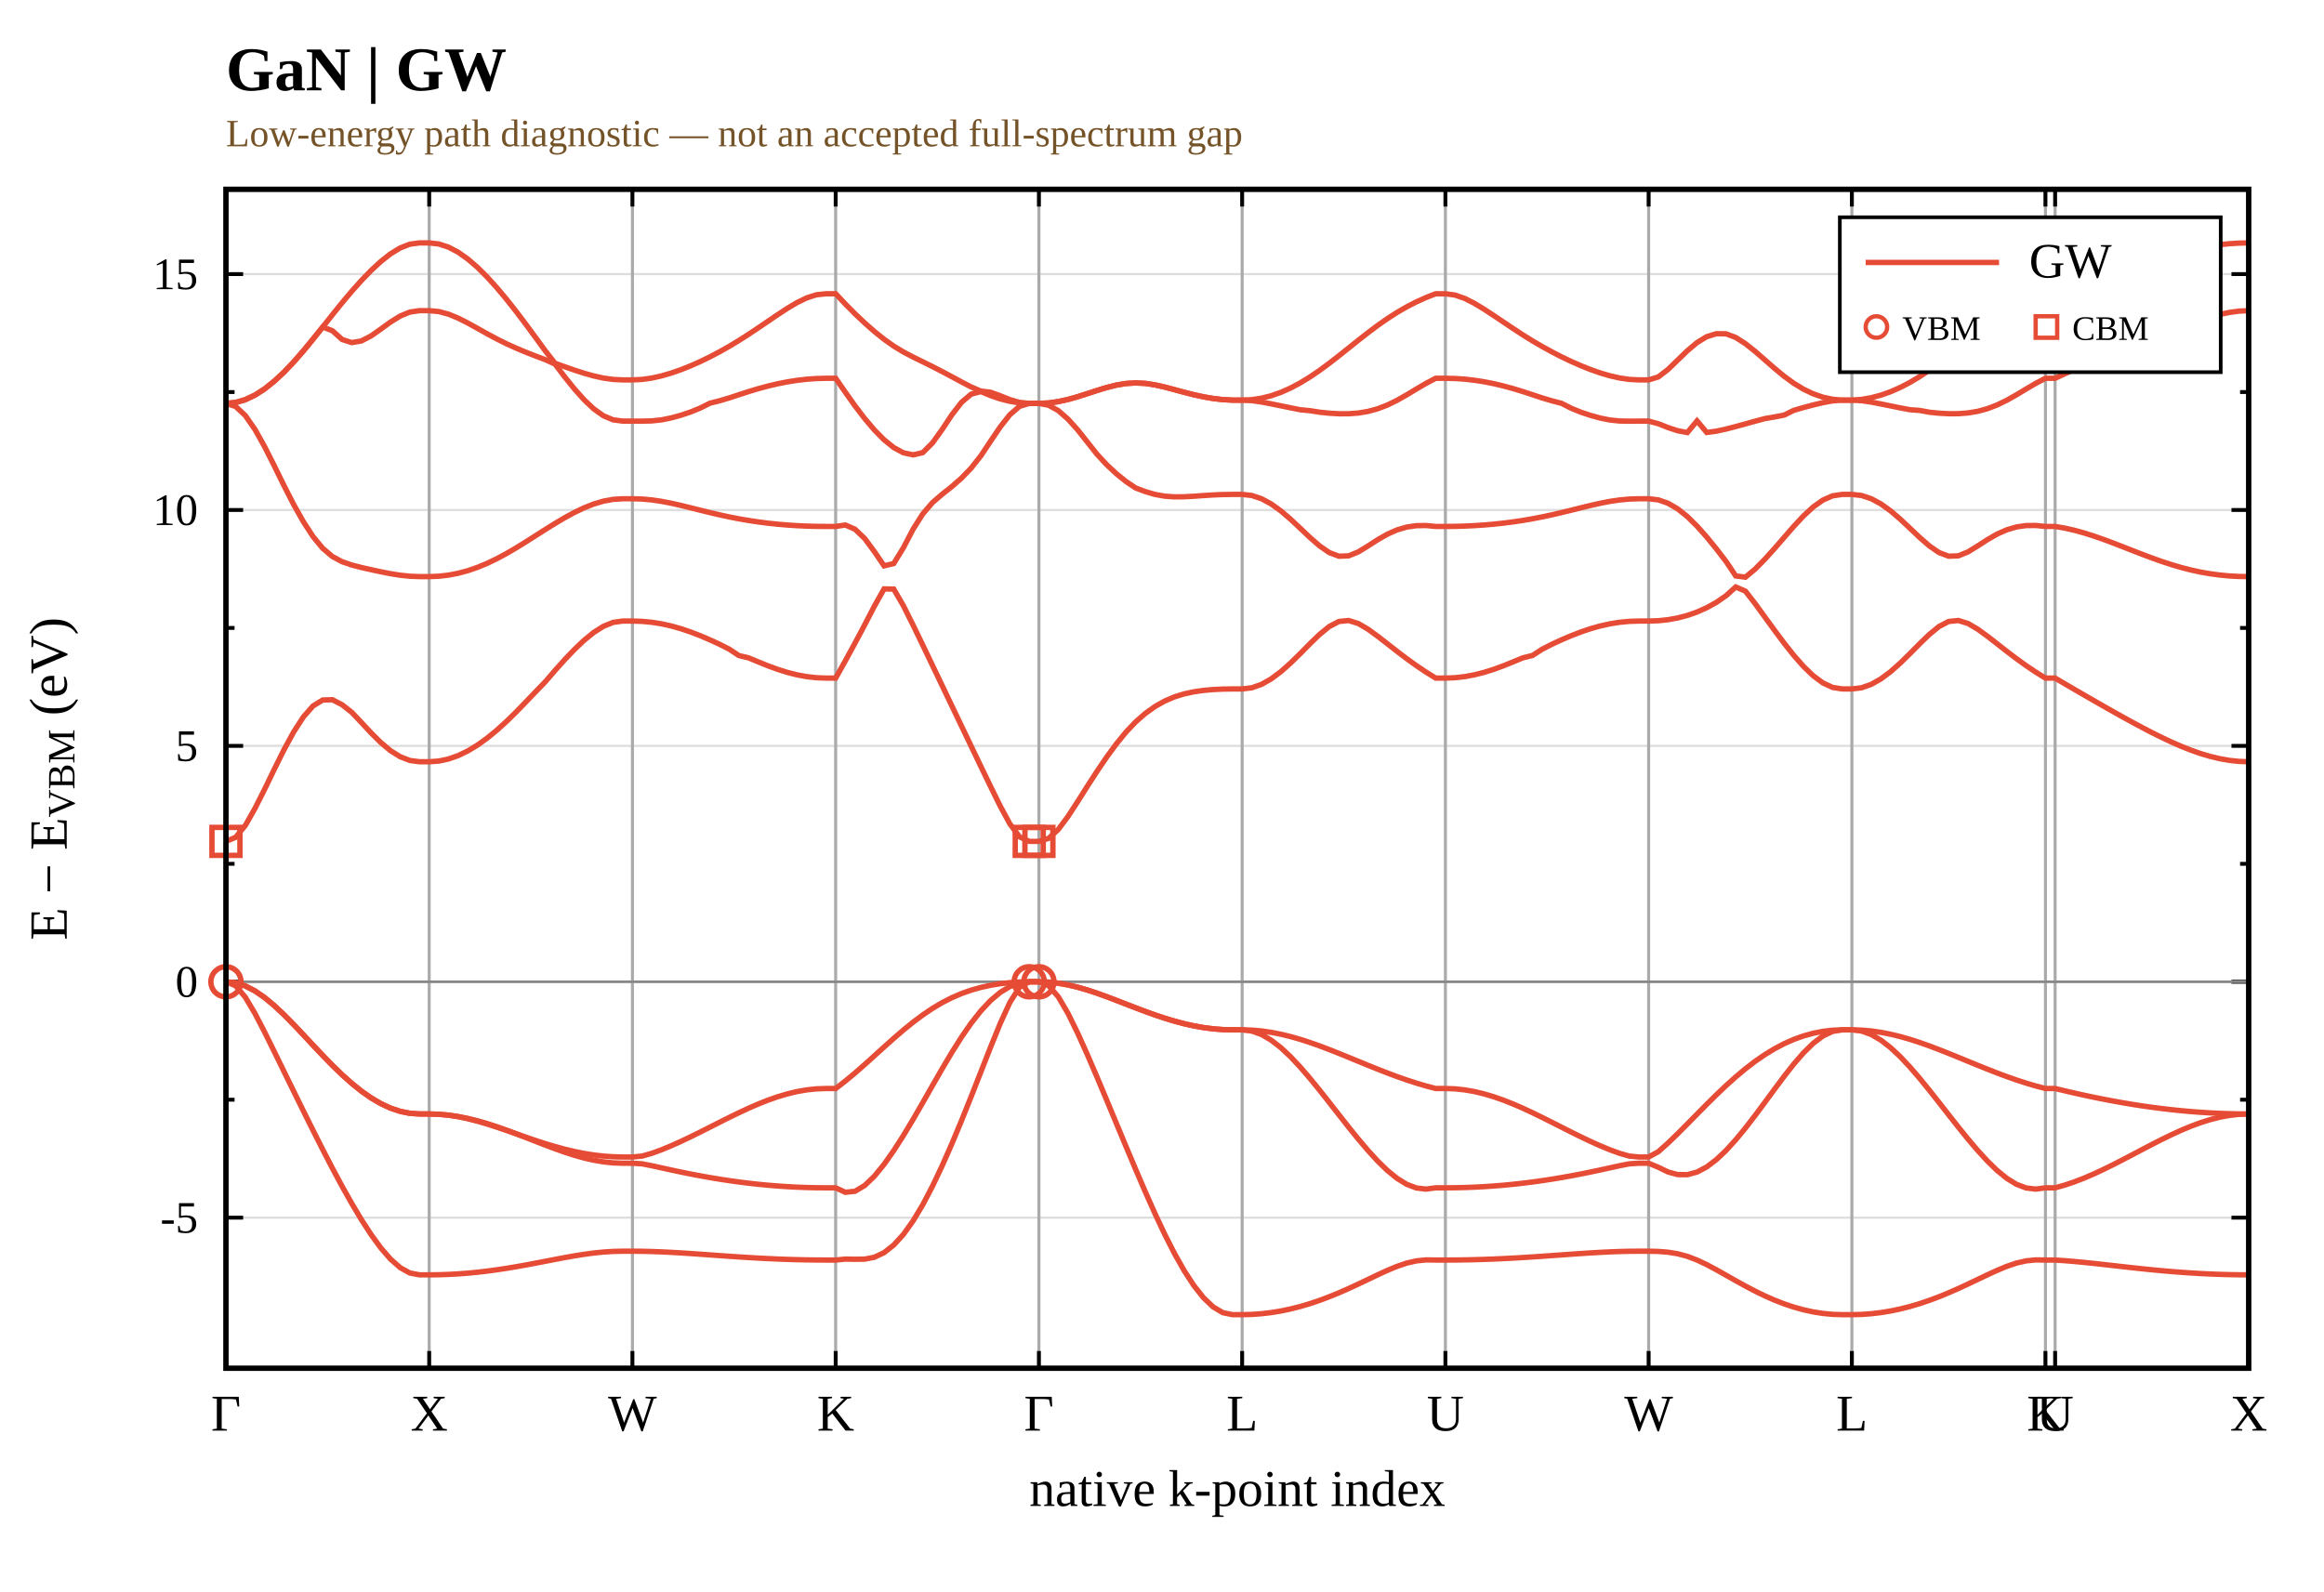
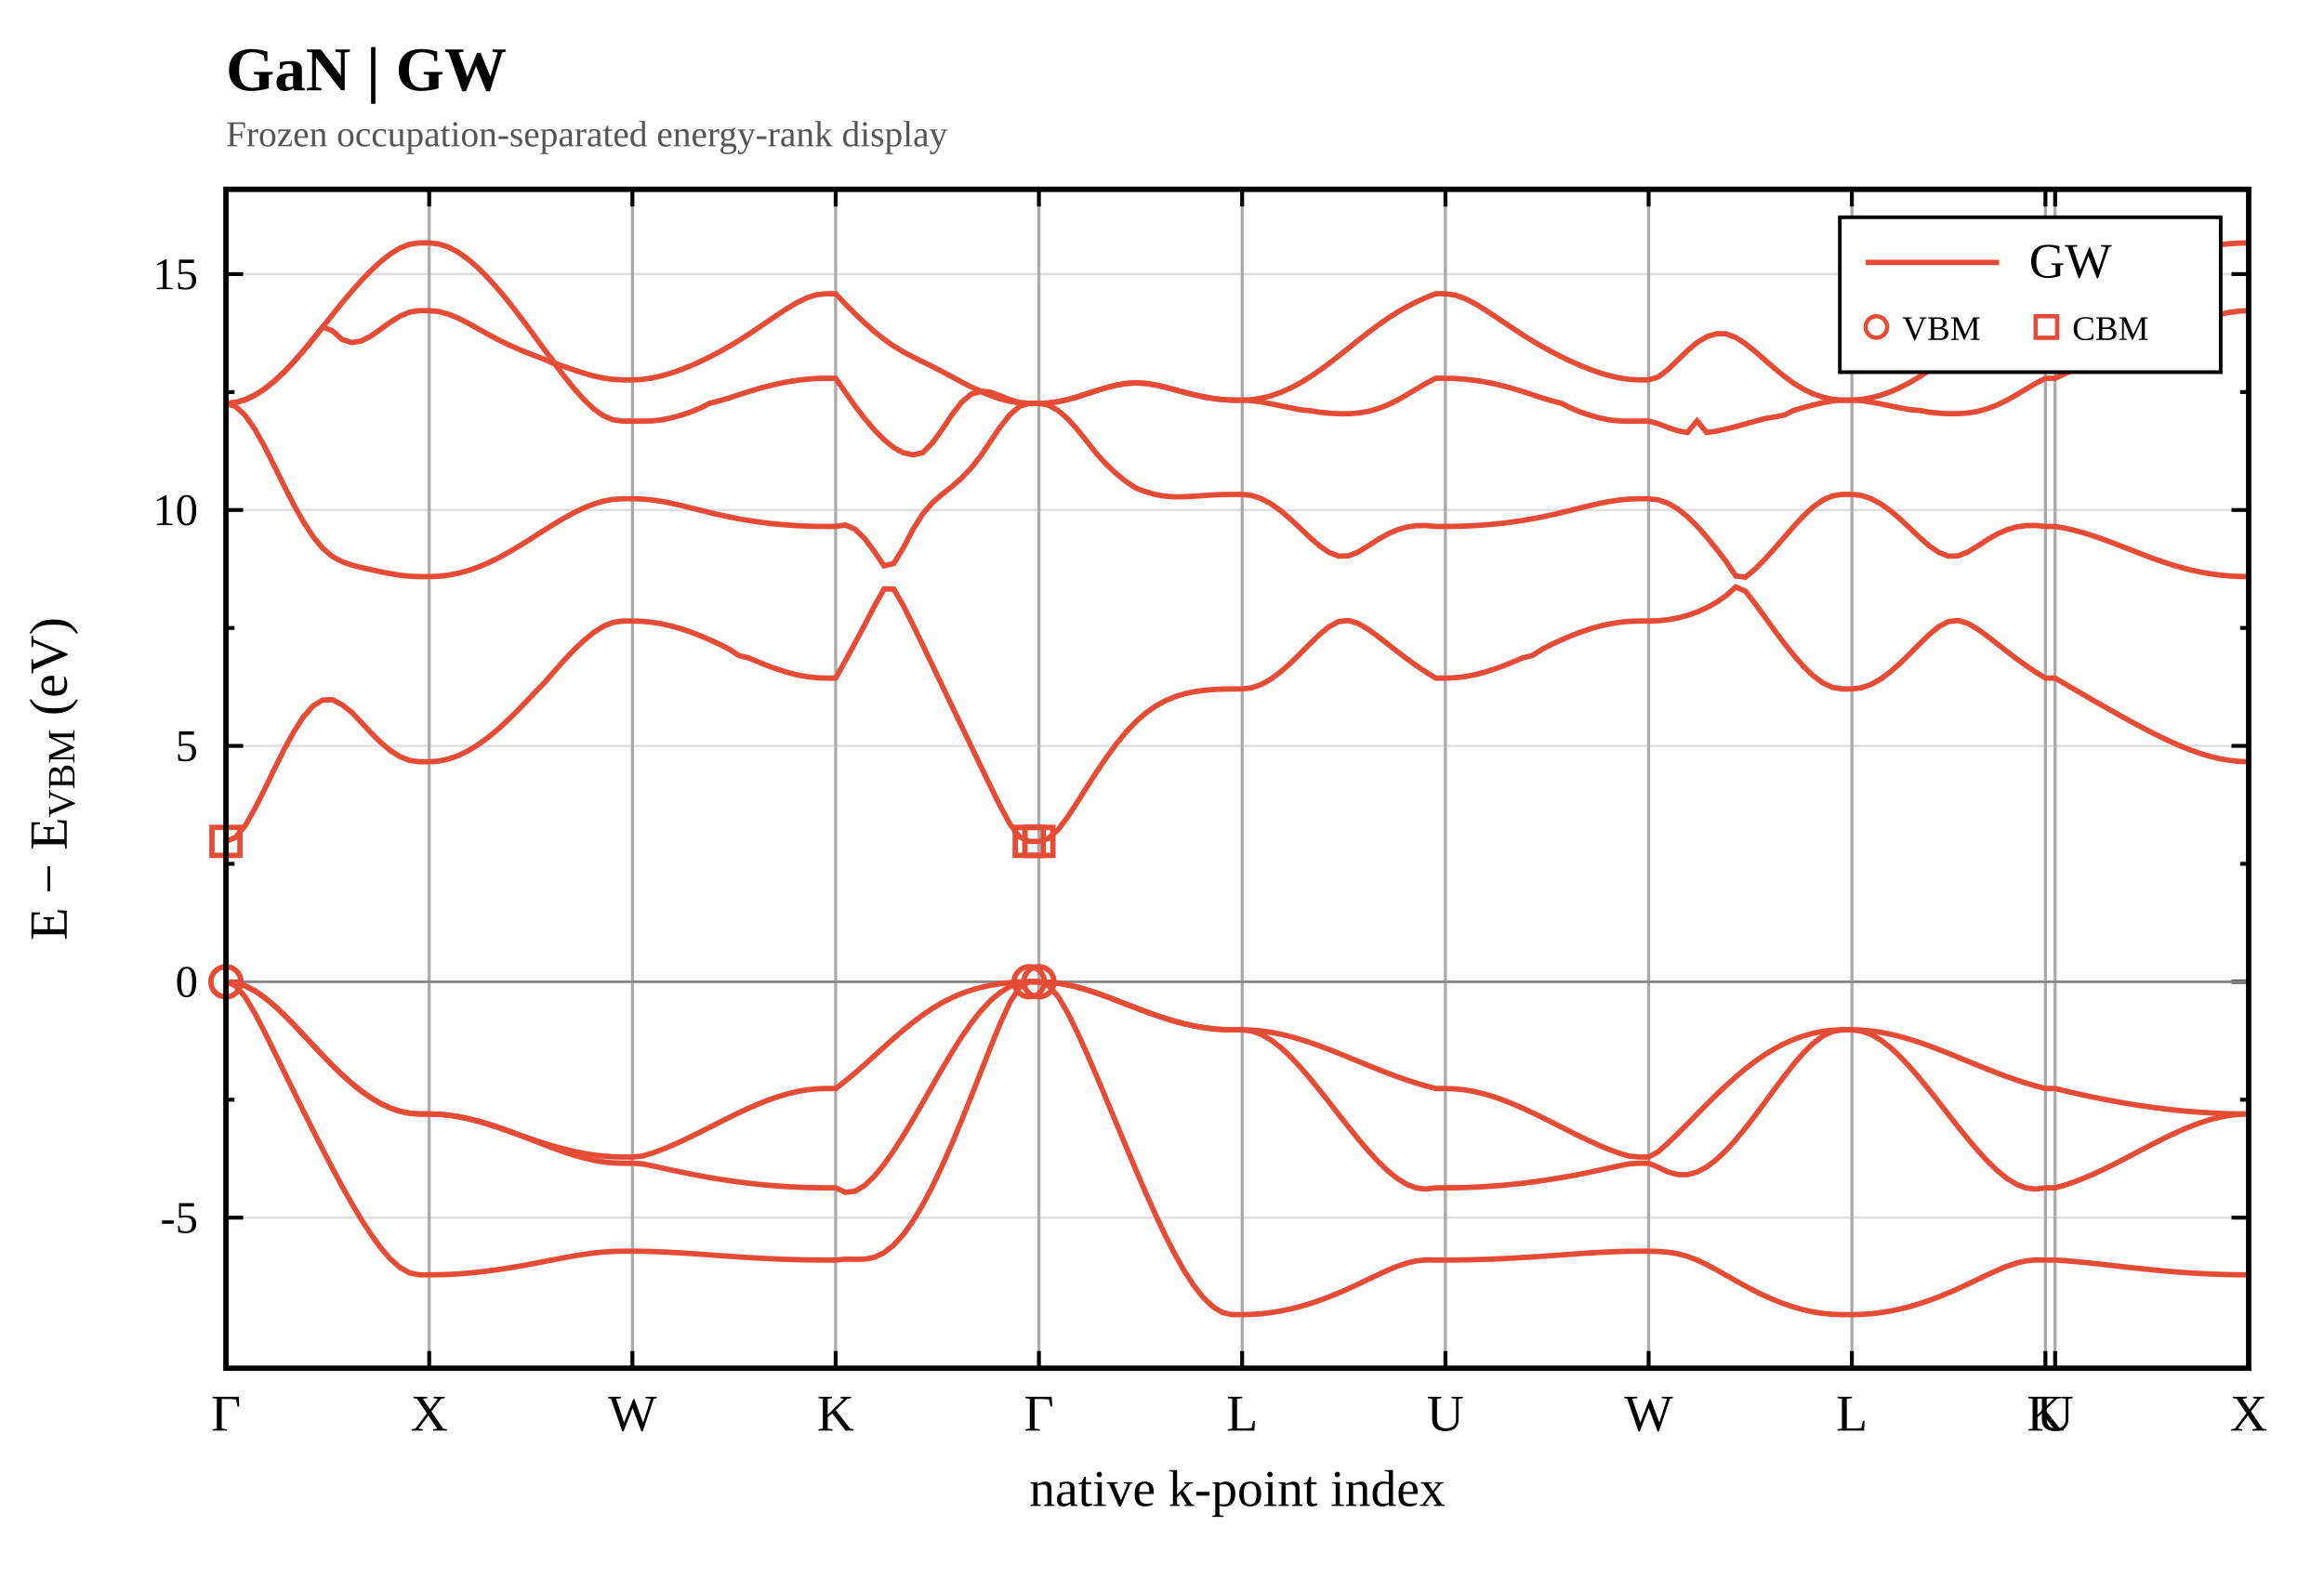
<svg xmlns="http://www.w3.org/2000/svg" width="1080" height="740" viewBox="0 0 1080 740">
  <rect width="100%" height="100%" fill="white" />
  <text x="105" y="42" font-family="Times New Roman, DejaVu Serif, serif" font-size="29" font-weight="bold">GaN | GW</text>
  <defs>
    <clipPath id="frontier-clip">
      <rect x="105" y="88" width="940" height="548" />
    </clipPath>
  </defs>
-   <text id="diagnostic-warning" x="105" y="68" font-family="Times New Roman, DejaVu Serif, serif" font-size="18" fill="#755328">Low-energy path diagnostic — not an accepted full-spectrum gap</text>
+   <text x="105" y="68" font-family="Times New Roman, DejaVu Serif, serif" font-size="17" fill="#555555">Frozen occupation-separated energy-rank display</text>
  <line x1="105" y1="566.010" x2="1045" y2="566.010" stroke="#dddddd" stroke-width="1" />
  <text x="92" y="573.010" text-anchor="end" font-family="Times New Roman, DejaVu Serif, serif" font-size="21">-5</text>
  <line x1="105" y1="566.010" x2="113" y2="566.010" stroke="black" stroke-width="1.8" />
  <line x1="1045" y1="566.010" x2="1037" y2="566.010" stroke="black" stroke-width="1.8" />
  <line x1="105" y1="511.185" x2="109" y2="511.185" stroke="black" stroke-width="1.8" />
  <line x1="1045" y1="511.185" x2="1041" y2="511.185" stroke="black" stroke-width="1.8" />
  <line x1="105" y1="456.360" x2="1045" y2="456.360" stroke="#dddddd" stroke-width="1" />
  <text x="92" y="463.360" text-anchor="end" font-family="Times New Roman, DejaVu Serif, serif" font-size="21">0</text>
  <line x1="105" y1="456.360" x2="113" y2="456.360" stroke="black" stroke-width="1.8" />
  <line x1="1045" y1="456.360" x2="1037" y2="456.360" stroke="black" stroke-width="1.8" />
  <line x1="105" y1="401.534" x2="109" y2="401.534" stroke="black" stroke-width="1.8" />
  <line x1="1045" y1="401.534" x2="1041" y2="401.534" stroke="black" stroke-width="1.8" />
  <line x1="105" y1="346.709" x2="1045" y2="346.709" stroke="#dddddd" stroke-width="1" />
  <text x="92" y="353.709" text-anchor="end" font-family="Times New Roman, DejaVu Serif, serif" font-size="21">5</text>
  <line x1="105" y1="346.709" x2="113" y2="346.709" stroke="black" stroke-width="1.8" />
  <line x1="1045" y1="346.709" x2="1037" y2="346.709" stroke="black" stroke-width="1.8" />
  <line x1="105" y1="291.884" x2="109" y2="291.884" stroke="black" stroke-width="1.8" />
  <line x1="1045" y1="291.884" x2="1041" y2="291.884" stroke="black" stroke-width="1.8" />
  <line x1="105" y1="237.058" x2="1045" y2="237.058" stroke="#dddddd" stroke-width="1" />
  <text x="92" y="244.058" text-anchor="end" font-family="Times New Roman, DejaVu Serif, serif" font-size="21">10</text>
  <line x1="105" y1="237.058" x2="113" y2="237.058" stroke="black" stroke-width="1.8" />
  <line x1="1045" y1="237.058" x2="1037" y2="237.058" stroke="black" stroke-width="1.8" />
  <line x1="105" y1="182.233" x2="109" y2="182.233" stroke="black" stroke-width="1.8" />
  <line x1="1045" y1="182.233" x2="1041" y2="182.233" stroke="black" stroke-width="1.8" />
  <line x1="105" y1="127.408" x2="1045" y2="127.408" stroke="#dddddd" stroke-width="1" />
  <text x="92" y="134.408" text-anchor="end" font-family="Times New Roman, DejaVu Serif, serif" font-size="21">15</text>
  <line x1="105" y1="127.408" x2="113" y2="127.408" stroke="black" stroke-width="1.8" />
  <line x1="1045" y1="127.408" x2="1037" y2="127.408" stroke="black" stroke-width="1.8" />
  <line x1="105.000" y1="88" x2="105.000" y2="636" stroke="#aaaaaa" stroke-width="1.4" />
  <text x="105.000" y="665" text-anchor="middle" font-family="Times New Roman, DejaVu Serif, serif" font-size="24">Γ</text>
  <line x1="105.000" y1="88" x2="105.000" y2="96" stroke="black" stroke-width="1.8" />
  <line x1="105.000" y1="636" x2="105.000" y2="628" stroke="black" stroke-width="1.8" />
  <line x1="199.450" y1="88" x2="199.450" y2="636" stroke="#aaaaaa" stroke-width="1.4" />
  <text x="199.450" y="665" text-anchor="middle" font-family="Times New Roman, DejaVu Serif, serif" font-size="24">X</text>
  <line x1="199.450" y1="88" x2="199.450" y2="96" stroke="black" stroke-width="1.8" />
  <line x1="199.450" y1="636" x2="199.450" y2="628" stroke="black" stroke-width="1.8" />
  <line x1="293.900" y1="88" x2="293.900" y2="636" stroke="#aaaaaa" stroke-width="1.4" />
  <text x="293.900" y="665" text-anchor="middle" font-family="Times New Roman, DejaVu Serif, serif" font-size="24">W</text>
  <line x1="293.900" y1="88" x2="293.900" y2="96" stroke="black" stroke-width="1.8" />
  <line x1="293.900" y1="636" x2="293.900" y2="628" stroke="black" stroke-width="1.8" />
  <line x1="388.349" y1="88" x2="388.349" y2="636" stroke="#aaaaaa" stroke-width="1.4" />
  <text x="388.349" y="665" text-anchor="middle" font-family="Times New Roman, DejaVu Serif, serif" font-size="24">K</text>
  <line x1="388.349" y1="88" x2="388.349" y2="96" stroke="black" stroke-width="1.8" />
  <line x1="388.349" y1="636" x2="388.349" y2="628" stroke="black" stroke-width="1.8" />
  <line x1="482.799" y1="88" x2="482.799" y2="636" stroke="#aaaaaa" stroke-width="1.4" />
  <text x="482.799" y="665" text-anchor="middle" font-family="Times New Roman, DejaVu Serif, serif" font-size="24">Γ</text>
  <line x1="482.799" y1="88" x2="482.799" y2="96" stroke="black" stroke-width="1.8" />
  <line x1="482.799" y1="636" x2="482.799" y2="628" stroke="black" stroke-width="1.8" />
  <line x1="577.249" y1="88" x2="577.249" y2="636" stroke="#aaaaaa" stroke-width="1.4" />
  <text x="577.249" y="665" text-anchor="middle" font-family="Times New Roman, DejaVu Serif, serif" font-size="24">L</text>
  <line x1="577.249" y1="88" x2="577.249" y2="96" stroke="black" stroke-width="1.8" />
  <line x1="577.249" y1="636" x2="577.249" y2="628" stroke="black" stroke-width="1.8" />
  <line x1="671.699" y1="88" x2="671.699" y2="636" stroke="#aaaaaa" stroke-width="1.4" />
  <text x="671.699" y="665" text-anchor="middle" font-family="Times New Roman, DejaVu Serif, serif" font-size="24">U</text>
  <line x1="671.699" y1="88" x2="671.699" y2="96" stroke="black" stroke-width="1.8" />
  <line x1="671.699" y1="636" x2="671.699" y2="628" stroke="black" stroke-width="1.8" />
  <line x1="766.148" y1="88" x2="766.148" y2="636" stroke="#aaaaaa" stroke-width="1.4" />
  <text x="766.148" y="665" text-anchor="middle" font-family="Times New Roman, DejaVu Serif, serif" font-size="24">W</text>
  <line x1="766.148" y1="88" x2="766.148" y2="96" stroke="black" stroke-width="1.8" />
  <line x1="766.148" y1="636" x2="766.148" y2="628" stroke="black" stroke-width="1.8" />
  <line x1="860.598" y1="88" x2="860.598" y2="636" stroke="#aaaaaa" stroke-width="1.4" />
  <text x="860.598" y="665" text-anchor="middle" font-family="Times New Roman, DejaVu Serif, serif" font-size="24">L</text>
  <line x1="860.598" y1="88" x2="860.598" y2="96" stroke="black" stroke-width="1.8" />
  <line x1="860.598" y1="636" x2="860.598" y2="628" stroke="black" stroke-width="1.8" />
  <line x1="950.550" y1="88" x2="950.550" y2="636" stroke="#aaaaaa" stroke-width="1.4" />
  <text x="950.550" y="665" text-anchor="middle" font-family="Times New Roman, DejaVu Serif, serif" font-size="24">K</text>
  <line x1="950.550" y1="88" x2="950.550" y2="96" stroke="black" stroke-width="1.8" />
  <line x1="950.550" y1="636" x2="950.550" y2="628" stroke="black" stroke-width="1.8" />
  <line x1="955.048" y1="88" x2="955.048" y2="636" stroke="#aaaaaa" stroke-width="1.4" />
  <text x="955.048" y="665" text-anchor="middle" font-family="Times New Roman, DejaVu Serif, serif" font-size="24">U</text>
  <line x1="955.048" y1="88" x2="955.048" y2="96" stroke="black" stroke-width="1.8" />
  <line x1="955.048" y1="636" x2="955.048" y2="628" stroke="black" stroke-width="1.8" />
  <line x1="1045.000" y1="88" x2="1045.000" y2="636" stroke="#aaaaaa" stroke-width="1.4" />
  <text x="1045.000" y="665" text-anchor="middle" font-family="Times New Roman, DejaVu Serif, serif" font-size="24">X</text>
  <line x1="1045.000" y1="88" x2="1045.000" y2="96" stroke="black" stroke-width="1.8" />
  <line x1="1045.000" y1="636" x2="1045.000" y2="628" stroke="black" stroke-width="1.8" />
  <line x1="105" y1="456.360" x2="1045" y2="456.360" stroke="#888888" stroke-width="1.2" />
  <path id="GW-rank-1" d="M105.000,456.360 L109.498,458.218 L113.995,463.535 L118.493,471.115 L122.990,479.782 L127.488,488.878 L131.986,498.089 L136.483,507.282 L140.981,516.409 L145.478,525.450 L149.976,534.361 L154.474,543.051 L158.971,551.430 L163.469,559.424 L167.967,566.950 L172.464,573.887 L176.962,580.063 L181.459,585.259 L185.957,589.228 L190.455,591.730 L194.952,592.588 L199.450,592.588 L203.947,592.538 L208.445,592.389 L212.943,592.143 L217.440,591.801 L221.938,591.366 L226.435,590.842 L230.933,590.236 L235.431,589.554 L239.928,588.806 L244.426,588.002 L248.923,587.157 L253.421,586.288 L257.919,585.417 L262.416,584.568 L266.914,583.769 L271.411,583.051 L275.909,582.447 L280.407,581.988 L284.904,581.701 L289.402,581.602 L293.900,581.602 L298.397,581.639 L302.895,581.744 L307.392,581.912 L311.890,582.132 L316.388,582.393 L320.885,582.685 L325.383,582.997 L329.880,583.318 L334.378,583.641 L338.876,583.957 L343.373,584.259 L347.871,584.543 L352.368,584.804 L356.866,585.036 L361.364,585.238 L365.861,585.405 L370.359,585.538 L374.856,585.634 L379.354,585.692 L383.852,585.711 L388.349,585.711 L392.847,585.271 L397.344,585.347 L401.842,585.289 L406.340,584.407 L410.837,582.277 L415.335,578.738 L419.833,573.786 L424.330,567.500 L428.828,559.990 L433.325,551.404 L437.823,541.921 L442.321,531.714 L446.818,520.933 L451.316,509.729 L455.813,498.273 L460.311,486.810 L464.809,475.765 L469.306,465.955 L473.804,458.892 L478.301,456.360 L482.799,456.360 L487.297,458.154 L491.794,463.339 L496.292,471.014 L500.789,480.173 L505.287,490.168 L509.785,500.629 L514.282,511.335 L518.780,522.142 L523.278,532.939 L527.775,543.623 L532.273,554.081 L536.770,564.181 L541.268,573.751 L545.766,582.608 L550.263,590.581 L554.761,597.503 L559.258,603.202 L563.756,607.490 L568.254,610.172 L572.751,611.091 L577.249,611.091 L581.746,610.984 L586.244,610.665 L590.742,610.134 L595.239,609.396 L599.737,608.454 L604.234,607.313 L608.732,605.980 L613.230,604.465 L617.727,602.778 L622.225,600.937 L626.722,598.963 L631.220,596.883 L635.718,594.742 L640.215,592.594 L644.713,590.526 L649.211,588.654 L653.708,587.127 L658.206,586.096 L662.703,585.646 L667.201,585.711 L671.699,585.711 L676.196,585.692 L680.694,585.635 L685.191,585.539 L689.689,585.407 L694.187,585.239 L698.684,585.038 L703.182,584.806 L707.679,584.546 L712.177,584.262 L716.675,583.959 L721.172,583.643 L725.670,583.321 L730.167,583.000 L734.665,582.688 L739.163,582.396 L743.660,582.134 L748.158,581.914 L752.656,581.746 L757.153,581.639 L761.651,581.602 L766.148,581.602 L770.646,581.706 L775.144,582.063 L779.641,582.792 L784.139,584.001 L788.636,585.711 L793.134,587.836 L797.632,590.236 L802.129,592.769 L806.627,595.321 L811.124,597.806 L815.622,600.163 L820.120,602.348 L824.617,604.329 L829.115,606.081 L833.612,607.588 L838.110,608.837 L842.608,609.818 L847.105,610.523 L851.603,610.949 L856.100,611.091 L860.598,611.091 L865.096,610.984 L869.593,610.665 L874.091,610.135 L878.589,609.396 L883.086,608.454 L887.584,607.311 L892.081,605.977 L896.579,604.461 L901.077,602.773 L905.574,600.930 L910.072,598.954 L914.569,596.874 L919.067,594.732 L923.565,592.585 L928.062,590.518 L932.560,588.647 L937.057,587.122 L941.555,586.093 L946.053,585.644 L950.550,585.711 L955.048,585.711 L959.545,586.014 L964.043,586.386 L968.541,586.813 L973.038,587.281 L977.536,587.776 L982.033,588.284 L986.531,588.792 L991.029,589.292 L995.526,589.774 L1000.024,590.231 L1004.522,590.657 L1009.019,591.048 L1013.517,591.400 L1018.014,591.710 L1022.512,591.975 L1027.010,592.194 L1031.507,592.366 L1036.005,592.489 L1040.502,592.563 L1045.000,592.588" fill="none" stroke="#E64B35" stroke-width="2.5" clip-path="url(#frontier-clip)" />
  <path id="GW-rank-2" d="M105.000,456.360 L109.498,456.850 L113.995,458.294 L118.493,460.621 L122.990,463.721 L127.488,467.458 L131.986,471.685 L136.483,476.251 L140.981,481.013 L145.478,485.837 L149.976,490.606 L154.474,495.215 L158.971,499.569 L163.469,503.588 L167.967,507.201 L172.464,510.350 L176.962,512.988 L181.459,515.077 L185.957,516.588 L190.455,517.502 L194.952,517.808 L199.450,517.808 L203.947,517.955 L208.445,518.389 L212.943,519.092 L217.440,520.038 L221.938,521.192 L226.435,522.513 L230.933,523.957 L235.431,525.484 L239.928,527.049 L244.426,528.782 L248.923,530.552 L253.421,532.303 L257.919,533.994 L262.416,535.584 L266.914,537.028 L271.411,538.284 L275.909,539.311 L280.407,540.074 L284.904,540.544 L289.402,540.703 L293.900,540.703 L298.397,540.989 L302.895,541.869 L307.392,542.859 L311.890,543.845 L316.388,544.799 L320.885,545.708 L325.383,546.566 L329.880,547.370 L334.378,548.115 L338.876,548.801 L343.373,549.426 L347.871,549.989 L352.368,550.487 L356.866,550.921 L361.364,551.290 L365.861,551.593 L370.359,551.829 L374.856,551.998 L379.354,552.099 L383.852,552.134 L388.349,552.134 L392.847,554.220 L397.344,553.733 L401.842,551.059 L406.340,546.737 L410.837,541.224 L415.335,534.839 L419.833,527.809 L424.330,520.318 L428.828,512.536 L433.325,504.636 L437.823,496.802 L442.321,489.226 L446.818,482.100 L451.316,475.606 L455.813,469.900 L460.311,465.105 L464.809,461.309 L469.306,458.567 L473.804,456.912 L478.301,456.360 L482.799,456.360 L487.297,456.526 L491.794,457.017 L496.292,457.812 L500.789,458.880 L505.287,460.179 L509.785,461.663 L514.282,463.283 L518.780,464.990 L523.278,466.738 L527.775,468.481 L532.273,470.179 L536.770,471.795 L541.268,473.297 L545.766,474.656 L550.263,475.848 L554.761,476.853 L559.258,477.652 L563.756,478.233 L568.254,478.585 L572.751,478.703 L577.249,478.703 L581.746,479.256 L586.244,480.884 L590.742,483.505 L595.239,486.997 L599.737,491.214 L604.234,496.006 L608.732,501.229 L613.230,506.748 L617.727,512.441 L622.225,518.195 L626.722,523.905 L631.220,529.465 L635.718,534.763 L640.215,539.674 L644.713,544.052 L649.211,547.725 L653.708,550.502 L658.206,552.207 L662.703,552.740 L667.201,552.134 L671.699,552.134 L676.196,552.100 L680.694,552.000 L685.191,551.831 L689.689,551.596 L694.187,551.294 L698.684,550.925 L703.182,550.491 L707.679,549.992 L712.177,549.429 L716.675,548.803 L721.172,548.116 L725.670,547.370 L730.167,546.566 L734.665,545.708 L739.163,544.799 L743.660,543.845 L748.158,542.858 L752.656,541.868 L757.153,540.989 L761.651,540.703 L766.148,540.703 L770.646,542.583 L775.144,544.765 L779.641,545.987 L784.139,546.027 L788.636,544.822 L793.134,542.439 L797.632,539.026 L802.129,534.761 L806.627,529.817 L811.124,524.355 L815.622,518.522 L820.120,512.465 L824.617,506.340 L829.115,500.319 L833.612,494.599 L838.110,489.404 L842.608,484.982 L847.105,481.584 L851.603,479.437 L856.100,478.703 L860.598,478.703 L865.096,479.255 L869.593,480.882 L874.091,483.503 L878.589,486.994 L883.086,491.212 L887.584,496.006 L892.081,501.231 L896.579,506.752 L901.077,512.446 L905.574,518.201 L910.072,523.910 L914.569,529.467 L919.067,534.761 L923.565,539.669 L928.062,544.043 L932.560,547.713 L937.057,550.490 L941.555,552.198 L946.053,552.735 L950.550,552.134 L955.048,552.134 L959.545,550.870 L964.043,549.353 L968.541,547.611 L973.038,545.678 L977.536,543.585 L982.033,541.369 L986.531,539.065 L991.029,536.710 L995.526,534.338 L1000.024,531.989 L1004.522,529.698 L1009.019,527.506 L1013.517,525.449 L1018.014,523.567 L1022.512,521.898 L1027.010,520.475 L1031.507,519.331 L1036.005,518.493 L1040.502,517.981 L1045.000,517.808" fill="none" stroke="#E64B35" stroke-width="2.5" clip-path="url(#frontier-clip)" />
  <path id="GW-rank-3" d="M105.000,456.360 L109.498,456.849 L113.995,458.293 L118.493,460.620 L122.990,463.720 L127.488,467.458 L131.986,471.684 L136.483,476.249 L140.981,481.011 L145.478,485.836 L149.976,490.606 L154.474,495.213 L158.971,499.567 L163.469,503.586 L167.967,507.200 L172.464,510.350 L176.962,512.987 L181.459,515.075 L185.957,516.586 L190.455,517.501 L194.952,517.808 L199.450,517.808 L203.947,517.942 L208.445,518.339 L212.943,518.991 L217.440,519.881 L221.938,520.989 L226.435,522.289 L230.933,523.751 L235.431,525.345 L239.928,527.034 L244.426,528.612 L248.923,530.137 L253.421,531.591 L257.919,532.943 L262.416,534.167 L266.914,535.241 L271.411,536.145 L275.909,536.865 L280.407,537.387 L284.904,537.704 L289.402,537.811 L293.900,537.811 L298.397,537.387 L302.895,536.104 L307.392,534.463 L311.890,532.604 L316.388,530.584 L320.885,528.444 L325.383,526.223 L329.880,523.956 L334.378,521.678 L338.876,519.425 L343.373,517.236 L347.871,515.145 L352.368,513.189 L356.866,511.404 L361.364,509.824 L365.861,508.482 L370.359,507.406 L374.856,506.619 L379.354,506.138 L383.852,505.976 L388.349,505.976 L392.847,502.511 L397.344,498.768 L401.842,494.827 L406.340,490.771 L410.837,486.690 L415.335,482.671 L419.833,478.797 L424.330,475.145 L428.828,471.778 L433.325,468.742 L437.823,466.069 L442.321,463.769 L446.818,461.837 L451.316,460.251 L455.813,458.983 L460.311,457.997 L464.809,457.263 L469.306,456.756 L473.804,456.458 L478.301,456.360 L482.799,456.360 L487.297,456.526 L491.794,457.017 L496.292,457.812 L500.789,458.880 L505.287,460.179 L509.785,461.663 L514.282,463.283 L518.780,464.990 L523.278,466.738 L527.775,468.481 L532.273,470.179 L536.770,471.795 L541.268,473.297 L545.766,474.656 L550.263,475.848 L554.761,476.853 L559.258,477.652 L563.756,478.233 L568.254,478.585 L572.751,478.703 L577.249,478.703 L581.746,478.834 L586.244,479.225 L590.742,479.867 L595.239,480.744 L599.737,481.838 L604.234,483.125 L608.732,484.579 L613.230,486.170 L617.727,487.871 L622.225,489.652 L626.722,491.482 L631.220,493.333 L635.718,495.178 L640.215,496.992 L644.713,498.748 L649.211,500.427 L653.708,502.006 L658.206,503.468 L662.703,504.797 L667.201,505.976 L671.699,505.976 L676.196,506.137 L680.694,506.616 L685.191,507.402 L689.689,508.477 L694.187,509.819 L698.684,511.398 L703.182,513.183 L707.679,515.140 L712.177,517.232 L716.675,519.424 L721.172,521.678 L725.670,523.958 L730.167,526.226 L734.665,528.449 L739.163,530.589 L743.660,532.609 L748.158,534.467 L752.656,536.107 L757.153,537.389 L761.651,537.811 L766.148,537.811 L770.646,535.339 L775.144,531.334 L779.641,526.987 L784.139,522.469 L788.636,517.891 L793.134,513.341 L797.632,508.895 L802.129,504.621 L806.627,500.576 L811.124,496.809 L815.622,493.359 L820.120,490.254 L824.617,487.513 L829.115,485.146 L833.612,483.155 L838.110,481.539 L842.608,480.291 L847.105,479.407 L851.603,478.878 L856.100,478.703 L860.598,478.703 L865.096,478.834 L869.593,479.225 L874.091,479.866 L878.589,480.743 L883.086,481.837 L887.584,483.125 L892.081,484.579 L896.579,486.172 L901.077,487.873 L905.574,489.654 L910.072,491.483 L914.569,493.334 L919.067,495.178 L923.565,496.991 L928.062,498.747 L932.560,500.425 L937.057,502.005 L941.555,503.467 L946.053,504.796 L950.550,505.976 L955.048,505.976 L959.545,507.058 L964.043,508.099 L968.541,509.096 L973.038,510.048 L977.536,510.952 L982.033,511.807 L986.531,512.611 L991.029,513.362 L995.526,514.059 L1000.024,514.699 L1004.522,515.282 L1009.019,515.807 L1013.517,516.273 L1018.014,516.678 L1022.512,517.022 L1027.010,517.305 L1031.507,517.525 L1036.005,517.682 L1040.502,517.777 L1045.000,517.808" fill="none" stroke="#E64B35" stroke-width="2.5" clip-path="url(#frontier-clip)" />
  <path id="GW-rank-4" d="M105.000,391.104 L109.498,389.227 L113.995,383.717 L118.493,375.767 L122.990,366.839 L127.488,357.532 L131.986,348.478 L136.483,340.221 L140.981,333.258 L145.478,328.139 L149.976,325.384 L154.474,325.254 L158.971,327.590 L163.469,331.108 L167.967,335.857 L172.464,340.694 L176.962,345.162 L181.459,348.921 L185.957,351.747 L190.455,353.495 L194.952,354.086 L199.450,354.086 L203.947,353.762 L208.445,352.799 L212.943,351.215 L217.440,349.039 L221.938,346.310 L226.435,343.074 L230.933,339.385 L235.431,335.300 L239.928,330.888 L244.426,326.238 L248.923,321.542 L253.421,316.890 L257.919,311.665 L262.416,306.643 L266.914,301.933 L271.411,297.653 L275.909,293.982 L280.407,291.133 L284.904,289.314 L289.402,288.688 L293.900,288.688 L298.397,288.828 L302.895,289.254 L307.392,289.968 L311.890,290.966 L316.388,292.233 L320.885,293.749 L325.383,295.482 L329.880,297.398 L334.378,299.469 L338.876,301.748 L343.373,304.723 L347.871,305.799 L352.368,307.660 L356.866,309.484 L361.364,311.130 L365.861,312.542 L370.359,313.682 L374.856,314.517 L379.354,315.028 L383.852,315.199 L388.349,315.199 L392.847,307.156 L397.344,298.910 L401.842,290.431 L406.340,281.760 L410.837,273.743 L415.335,273.827 L419.833,281.592 L424.330,290.597 L428.828,299.883 L433.325,309.269 L437.823,318.680 L442.321,328.080 L446.818,337.466 L451.316,346.854 L455.813,356.244 L460.311,365.557 L464.809,374.676 L469.306,382.980 L473.804,388.995 L478.301,391.104 L482.799,391.104 L487.297,389.703 L491.794,385.577 L496.292,379.545 L500.789,372.632 L505.287,365.515 L509.785,358.554 L514.282,351.941 L518.780,345.804 L523.278,340.284 L527.775,335.549 L532.273,331.609 L536.770,328.397 L541.268,325.864 L545.766,323.944 L550.263,322.549 L554.761,321.577 L559.258,320.929 L563.756,320.526 L568.254,320.311 L572.751,320.247 L577.249,320.247 L581.746,319.707 L586.244,318.118 L590.742,315.573 L595.239,312.214 L599.737,308.223 L604.234,303.817 L608.732,299.261 L613.230,294.902 L617.727,291.230 L622.225,288.888 L626.722,288.433 L631.220,289.828 L635.718,292.466 L640.215,295.730 L644.713,299.229 L649.211,302.746 L653.708,306.159 L658.206,309.399 L662.703,312.421 L667.201,315.199 L671.699,315.199 L676.196,315.027 L680.694,314.516 L685.191,313.680 L689.689,312.540 L694.187,311.127 L698.684,309.481 L703.182,307.656 L707.679,305.790 L712.177,304.683 L716.675,301.774 L721.172,299.482 L725.670,297.409 L730.167,295.491 L734.665,293.757 L739.163,292.241 L743.660,290.972 L748.158,289.973 L752.656,289.257 L757.153,288.829 L761.651,288.688 L766.148,288.688 L770.646,288.533 L775.144,288.060 L779.641,287.251 L784.139,286.076 L788.636,284.499 L793.134,282.483 L797.632,279.993 L802.129,276.901 L806.627,272.839 L811.124,274.794 L815.622,280.564 L820.120,286.754 L824.617,292.949 L829.115,298.967 L833.612,304.634 L838.110,309.752 L842.608,314.094 L847.105,317.424 L851.603,319.527 L856.100,320.247 L860.598,320.247 L865.096,319.705 L869.593,318.115 L874.091,315.569 L878.589,312.211 L883.086,308.223 L887.584,303.820 L892.081,299.267 L896.579,294.910 L901.077,291.235 L905.574,288.887 L910.072,288.425 L914.569,289.816 L919.067,292.455 L923.565,295.721 L928.062,299.222 L932.560,302.741 L937.057,306.156 L941.555,309.397 L946.053,312.420 L950.550,315.199 L955.048,315.199 L959.545,317.841 L964.043,320.467 L968.541,323.076 L973.038,325.668 L977.536,328.240 L982.033,330.787 L986.531,333.301 L991.029,335.771 L995.526,338.184 L1000.024,340.523 L1004.522,342.764 L1009.019,344.884 L1013.517,346.856 L1018.014,348.648 L1022.512,350.231 L1027.010,351.576 L1031.507,352.654 L1036.005,353.443 L1040.502,353.924 L1045.000,354.086" fill="none" stroke="#E64B35" stroke-width="2.5" clip-path="url(#frontier-clip)" />
  <path id="GW-rank-5" d="M105.000,187.518 L109.498,188.942 L113.995,193.140 L118.493,199.628 L122.990,207.664 L127.488,216.577 L131.986,225.757 L136.483,234.534 L140.981,242.510 L145.478,249.421 L149.976,254.880 L154.474,258.686 L158.971,261.098 L163.469,262.645 L167.967,263.798 L172.464,264.819 L176.962,265.785 L181.459,266.662 L185.957,267.377 L190.455,267.850 L194.952,268.026 L199.450,268.026 L203.947,267.852 L208.445,267.331 L212.943,266.465 L217.440,265.256 L221.938,263.710 L226.435,261.844 L230.933,259.680 L235.431,257.258 L239.928,254.627 L244.426,251.850 L248.923,248.992 L253.421,246.127 L257.919,243.326 L262.416,240.664 L266.914,238.217 L271.411,236.065 L275.909,234.285 L280.407,232.951 L284.904,232.122 L289.402,231.841 L293.900,231.841 L298.397,231.974 L302.895,232.380 L307.392,233.040 L311.890,233.909 L316.388,234.927 L320.885,236.029 L325.383,237.157 L329.880,238.264 L334.378,239.313 L338.876,240.283 L343.373,241.160 L347.871,241.937 L352.368,242.612 L356.866,243.188 L361.364,243.666 L365.861,244.050 L370.359,244.344 L374.856,244.551 L379.354,244.673 L383.852,244.712 L388.349,244.712 L392.847,244.044 L397.344,246.011 L401.842,250.314 L406.340,256.401 L410.837,263.017 L415.335,261.948 L419.833,254.592 L424.330,245.988 L428.828,238.890 L433.325,233.636 L437.823,229.752 L442.321,226.200 L446.818,222.249 L451.316,217.574 L455.813,211.871 L460.311,205.128 L464.809,198.474 L469.306,192.765 L473.804,188.870 L478.301,187.518 L482.799,187.518 L487.297,188.355 L491.794,190.863 L496.292,194.798 L500.789,199.772 L505.287,205.453 L509.785,211.137 L514.282,215.998 L518.780,220.195 L523.278,223.822 L527.775,226.831 L532.273,228.523 L536.770,229.839 L541.268,230.639 L545.766,230.953 L550.263,230.915 L554.761,230.672 L559.258,230.358 L563.756,230.071 L568.254,229.880 L572.751,229.820 L577.249,229.820 L581.746,230.326 L586.244,231.824 L590.742,234.253 L595.239,237.487 L599.737,241.338 L604.234,245.553 L608.732,249.817 L613.230,253.745 L617.727,256.851 L622.225,258.545 L626.722,258.381 L631.220,256.544 L635.718,253.799 L640.215,250.897 L644.713,248.321 L649.211,246.325 L653.708,245.004 L658.206,244.349 L662.703,244.285 L667.201,244.712 L671.699,244.712 L676.196,244.669 L680.694,244.541 L685.191,244.329 L689.689,244.031 L694.187,243.643 L698.684,243.163 L703.182,242.587 L707.679,241.913 L712.177,241.140 L716.675,240.269 L721.172,239.307 L725.670,238.265 L730.167,237.167 L734.665,236.046 L739.163,234.949 L743.660,233.933 L748.158,233.063 L752.656,232.399 L757.153,231.984 L761.651,231.841 L766.148,231.841 L770.646,232.359 L775.144,233.919 L779.641,236.530 L784.139,240.127 L788.636,244.556 L793.134,249.619 L797.632,255.132 L802.129,260.991 L806.627,267.717 L811.124,268.292 L815.622,264.542 L820.120,259.981 L824.617,255.008 L829.115,249.816 L833.612,244.650 L838.110,239.817 L842.608,235.658 L847.105,232.477 L851.603,230.492 L856.100,229.820 L860.598,229.820 L865.096,230.323 L869.593,231.818 L874.091,234.242 L878.589,237.474 L883.086,241.325 L887.584,245.540 L892.081,249.806 L896.579,253.735 L901.077,256.844 L905.574,258.540 L910.072,258.375 L914.569,256.533 L919.067,253.778 L923.565,250.865 L928.062,248.278 L932.560,246.275 L937.057,244.955 L941.555,244.308 L946.053,244.261 L950.550,244.712 L955.048,244.712 L959.545,245.485 L964.043,246.509 L968.541,247.752 L973.038,249.177 L977.536,250.746 L982.033,252.419 L986.531,254.158 L991.029,255.922 L995.526,257.669 L1000.024,259.360 L1004.522,260.959 L1009.019,262.434 L1013.517,263.759 L1018.014,264.917 L1022.512,265.895 L1027.010,266.688 L1031.507,267.294 L1036.005,267.716 L1040.502,267.959 L1045.000,268.026" fill="none" stroke="#E64B35" stroke-width="2.5" clip-path="url(#frontier-clip)" />
  <path id="GW-rank-6" d="M105.000,187.518 L109.498,187.130 L113.995,185.848 L118.493,183.706 L122.990,180.778 L127.488,177.167 L131.986,172.986 L136.483,168.308 L140.981,163.172 L145.478,157.680 L149.976,152.001 L154.474,153.741 L158.971,157.796 L163.469,159.250 L167.967,158.477 L172.464,156.135 L176.962,152.977 L181.459,149.708 L185.957,146.920 L190.455,145.058 L194.952,144.404 L199.450,144.404 L203.947,144.827 L208.445,146.040 L212.943,147.890 L217.440,150.169 L221.938,152.660 L226.435,155.176 L230.933,157.585 L235.431,159.817 L239.928,161.859 L244.426,163.737 L248.923,165.499 L253.421,167.192 L257.919,169.232 L262.416,175.165 L266.914,180.745 L271.411,185.788 L275.909,190.058 L280.407,193.257 L284.904,195.146 L289.402,195.750 L293.900,195.750 L298.397,195.759 L302.895,195.650 L307.392,195.172 L311.890,194.264 L316.388,193.026 L320.885,191.525 L325.383,189.697 L329.880,187.437 L334.378,186.298 L338.876,184.974 L343.373,183.484 L347.871,182.029 L352.368,180.677 L356.866,179.461 L361.364,178.401 L365.861,177.510 L370.359,176.800 L374.856,176.281 L379.354,175.960 L383.852,175.845 L388.349,175.845 L392.847,182.339 L397.344,188.661 L401.842,194.557 L406.340,199.862 L410.837,204.423 L415.335,208.047 L419.833,210.484 L424.330,211.441 L428.828,210.390 L433.325,205.908 L437.823,199.653 L442.321,192.855 L446.818,187.021 L451.316,183.215 L455.813,182.014 L460.311,183.880 L464.809,185.410 L469.306,186.556 L473.804,187.272 L478.301,187.518 L482.799,187.518 L487.297,187.311 L491.794,186.684 L496.292,185.692 L500.789,184.423 L505.287,182.988 L509.785,181.514 L514.282,180.142 L518.780,179.014 L523.278,178.266 L527.775,177.992 L532.273,178.224 L536.770,178.910 L541.268,179.928 L545.766,181.120 L550.263,182.339 L554.761,183.476 L559.258,184.459 L563.756,185.234 L568.254,185.759 L572.751,185.998 L577.249,185.998 L581.746,186.228 L586.244,186.871 L590.742,187.721 L595.239,188.644 L599.737,189.563 L604.234,190.468 L608.732,190.890 L613.230,191.604 L617.727,192.070 L622.225,192.329 L626.722,192.327 L631.220,191.991 L635.718,191.243 L640.215,190.018 L644.713,188.289 L649.211,186.093 L653.708,183.546 L658.206,180.835 L662.703,178.191 L667.201,175.845 L671.699,175.845 L676.196,175.942 L680.694,176.247 L685.191,176.755 L689.689,177.459 L694.187,178.350 L698.684,179.415 L703.182,180.642 L707.679,182.007 L712.177,183.477 L716.675,184.978 L721.172,186.301 L725.670,187.487 L730.167,189.769 L734.665,191.598 L739.163,193.097 L743.660,194.331 L748.158,195.232 L752.656,195.696 L757.153,195.783 L761.651,195.750 L766.148,195.750 L770.646,196.958 L775.144,198.739 L779.641,200.226 L784.139,201.066 L788.636,195.646 L793.134,201.021 L797.632,200.419 L802.129,199.431 L806.627,198.274 L811.124,197.041 L815.622,195.793 L820.120,194.588 L824.617,193.822 L829.115,192.954 L833.612,190.736 L838.110,189.440 L842.608,188.242 L847.105,187.176 L851.603,186.342 L856.100,185.998 L860.598,185.998 L865.096,186.249 L869.593,186.911 L874.091,187.768 L878.589,188.689 L883.086,189.599 L887.584,190.450 L892.081,190.779 L896.579,191.613 L901.077,192.066 L905.574,192.310 L910.072,192.295 L914.569,191.950 L919.067,191.200 L923.565,189.978 L928.062,188.257 L932.560,186.071 L937.057,183.535 L941.555,180.834 L946.053,178.193 L950.550,175.845 L955.048,175.845 L959.545,173.742 L964.043,171.684 L968.541,169.682 L973.038,167.740 L977.536,165.862 L982.033,164.042 L986.531,162.274 L991.029,160.544 L995.526,158.838 L1000.024,157.143 L1004.522,155.450 L1009.019,153.757 L1013.517,152.075 L1018.014,150.428 L1022.512,148.858 L1027.010,147.422 L1031.507,146.188 L1036.005,145.229 L1040.502,144.616 L1045.000,144.404" fill="none" stroke="#E64B35" stroke-width="2.5" clip-path="url(#frontier-clip)" />
  <path id="GW-rank-7" d="M105.000,187.518 L109.498,187.041 L113.995,185.726 L118.493,183.616 L122.990,180.746 L127.488,177.167 L131.986,172.955 L136.483,168.203 L140.981,163.029 L145.478,157.584 L149.976,152.001 L154.474,146.308 L158.971,140.737 L163.469,135.397 L167.967,130.365 L172.464,125.719 L176.962,121.552 L181.459,118.007 L185.957,115.262 L190.455,113.504 L194.952,112.909 L199.450,112.909 L203.947,113.416 L208.445,114.883 L212.943,117.253 L217.440,120.435 L221.938,124.323 L226.435,128.807 L230.933,133.782 L235.431,139.159 L239.928,144.860 L244.426,150.808 L248.923,156.924 L253.421,163.105 L257.919,168.848 L262.416,170.470 L266.914,172.035 L271.411,173.486 L275.909,174.748 L280.407,175.736 L284.904,176.369 L289.402,176.591 L293.900,176.591 L298.397,176.371 L302.895,175.733 L307.392,174.736 L311.890,173.433 L316.388,171.870 L320.885,170.078 L325.383,168.082 L329.880,165.896 L334.378,163.530 L338.876,160.990 L343.373,158.278 L347.871,155.405 L352.368,152.401 L356.866,149.345 L361.364,146.300 L365.861,143.357 L370.359,140.680 L374.856,138.485 L379.354,137.030 L383.852,136.550 L388.349,136.550 L392.847,141.327 L397.344,145.863 L401.842,150.124 L406.340,154.087 L410.837,157.700 L415.335,160.885 L419.833,163.601 L424.330,165.956 L428.828,168.172 L433.325,170.397 L437.823,172.704 L442.321,175.102 L446.818,177.527 L451.316,179.867 L455.813,181.791 L460.311,182.325 L464.809,183.944 L469.306,185.752 L473.804,187.073 L478.301,187.518 L482.799,187.518 L487.297,187.310 L491.794,186.683 L496.292,185.691 L500.789,184.423 L505.287,182.988 L509.785,181.513 L514.282,180.139 L518.780,179.011 L523.278,178.263 L527.775,177.992 L532.273,178.221 L536.770,178.905 L541.268,179.924 L545.766,181.119 L550.263,182.339 L554.761,183.476 L559.258,184.458 L563.756,185.232 L568.254,185.758 L572.751,185.998 L577.249,185.998 L581.746,185.774 L586.244,185.089 L590.742,183.954 L595.239,182.379 L599.737,180.384 L604.234,177.994 L608.732,175.243 L613.230,172.180 L617.727,168.865 L622.225,165.371 L626.722,161.782 L631.220,158.183 L635.718,154.660 L640.215,151.289 L644.713,148.135 L649.211,145.243 L653.708,142.638 L658.206,140.328 L662.703,138.304 L667.201,136.550 L671.699,136.550 L676.196,137.160 L680.694,138.729 L685.191,141.012 L689.689,143.739 L694.187,146.685 L698.684,149.699 L703.182,152.715 L707.679,155.661 L712.177,158.458 L716.675,161.087 L721.172,163.554 L725.670,165.862 L730.167,168.012 L734.665,169.992 L739.163,171.784 L743.660,173.361 L748.158,174.682 L752.656,175.700 L757.153,176.357 L761.651,176.591 L766.148,176.591 L770.646,175.207 L775.144,171.741 L779.641,167.395 L784.139,163.034 L788.636,159.249 L793.134,156.503 L797.632,155.115 L802.129,155.176 L806.627,156.871 L811.124,159.749 L815.622,163.326 L820.120,167.244 L824.617,171.185 L829.115,174.891 L833.612,178.172 L838.110,180.911 L842.608,183.056 L847.105,184.612 L851.603,185.594 L856.100,185.998 L860.598,185.998 L865.096,185.654 L869.593,184.872 L874.091,183.675 L878.589,182.081 L883.086,180.105 L887.584,177.763 L892.081,175.076 L896.579,172.075 L901.077,168.805 L905.574,165.327 L910.072,161.720 L914.569,158.078 L919.067,154.502 L923.565,151.081 L928.062,147.892 L932.560,144.989 L937.057,142.406 L941.555,140.151 L946.053,138.209 L950.550,136.550 L955.048,136.550 L959.545,134.944 L964.043,133.328 L968.541,131.705 L973.038,130.085 L977.536,128.475 L982.033,126.883 L986.531,125.319 L991.029,123.791 L995.526,122.310 L1000.024,120.887 L1004.522,119.536 L1009.019,118.271 L1013.517,117.106 L1018.014,116.056 L1022.512,115.135 L1027.010,114.358 L1031.507,113.737 L1036.005,113.284 L1040.502,113.006 L1045.000,112.909" fill="none" stroke="#E64B35" stroke-width="2.5" clip-path="url(#frontier-clip)" />
  <circle id="GW-VBM-1" cx="105.000" cy="456.360" r="7" fill="none" stroke="#E64B35" stroke-width="2.5" />
  <circle id="GW-VBM-4" cx="478.301" cy="456.360" r="7" fill="none" stroke="#E64B35" stroke-width="2.5" />
  <circle id="GW-VBM-7" cx="482.799" cy="456.360" r="7" fill="none" stroke="#E64B35" stroke-width="2.5" />
  <rect id="GW-CBM-1" x="98.500" y="384.604" width="13" height="13" fill="none" stroke="#E64B35" stroke-width="2.5" />
  <rect id="GW-CBM-2" x="471.801" y="384.604" width="13" height="13" fill="none" stroke="#E64B35" stroke-width="2.5" />
  <rect id="GW-CBM-3" x="476.299" y="384.604" width="13" height="13" fill="none" stroke="#E64B35" stroke-width="2.5" />
  <rect x="105" y="88" width="940" height="548" fill="none" stroke="black" stroke-width="2.5" />
  <text x="575.0" y="700" text-anchor="middle" font-family="Times New Roman, DejaVu Serif, serif" font-size="24">native k-point index</text>
  <text x="31" y="362.0" text-anchor="middle" transform="rotate(-90 31 362.0)" font-family="Times New Roman, DejaVu Serif, serif" font-size="25">E − E<tspan baseline-shift="sub" font-size="18">VBM</tspan> (eV)</text>
  <rect x="855" y="101" width="177" height="72" fill="white" stroke="black" stroke-width="1.7" />
  <line x1="867" y1="122" x2="929" y2="122" stroke="#E64B35" stroke-width="2.5" />
  <text x="943" y="129" font-family="Times New Roman, DejaVu Serif, serif" font-size="23">GW</text>
  <circle cx="872" cy="152" r="5" fill="none" stroke="#E64B35" stroke-width="2" />
  <text x="884" y="158" font-family="Times New Roman, DejaVu Serif, serif" font-size="16">VBM</text>
  <rect x="946" y="147" width="10" height="10" fill="none" stroke="#E64B35" stroke-width="2" />
  <text x="963" y="158" font-family="Times New Roman, DejaVu Serif, serif" font-size="16">CBM</text>
</svg>
